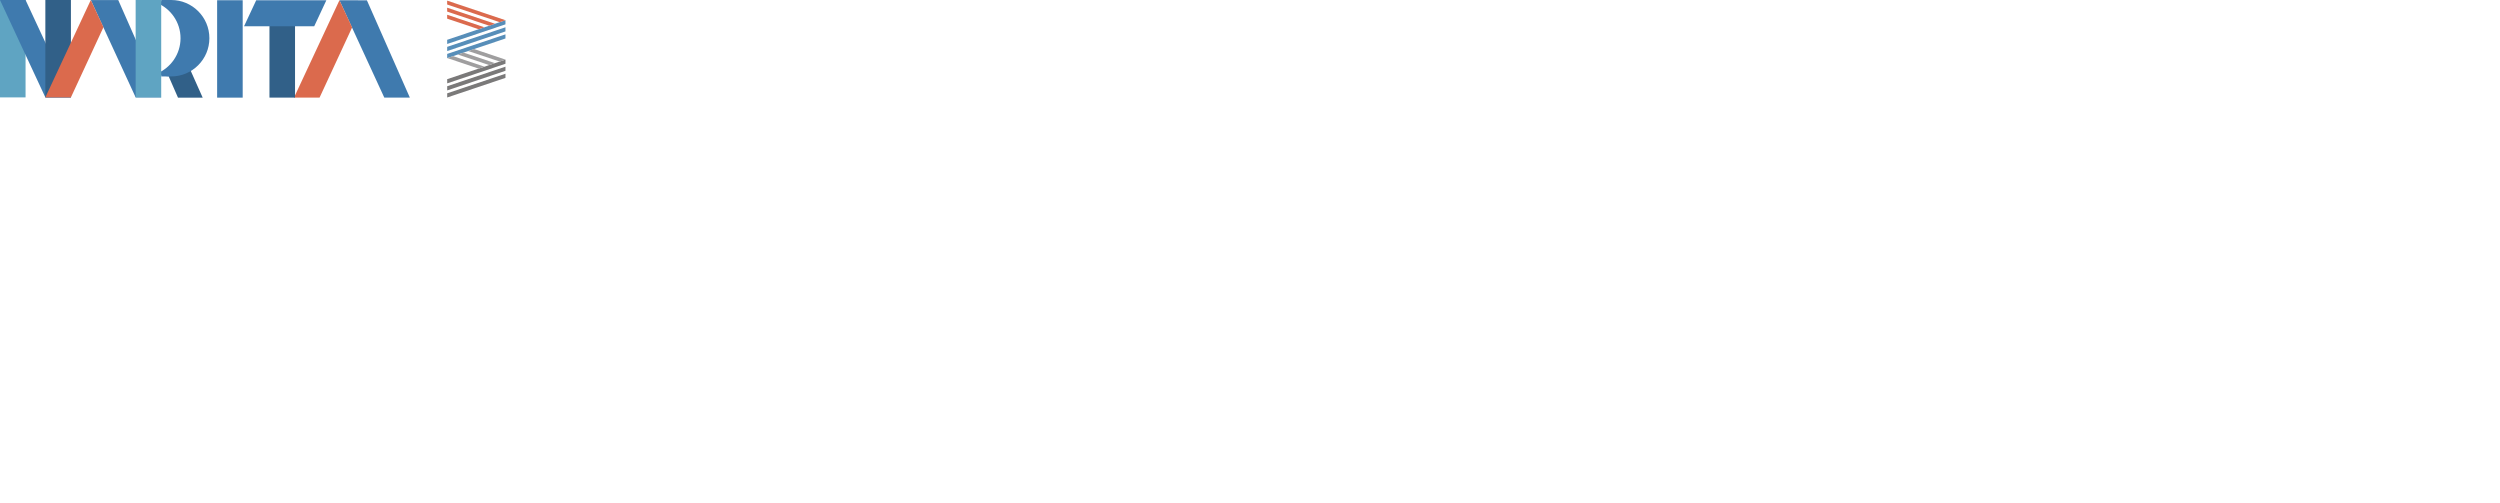
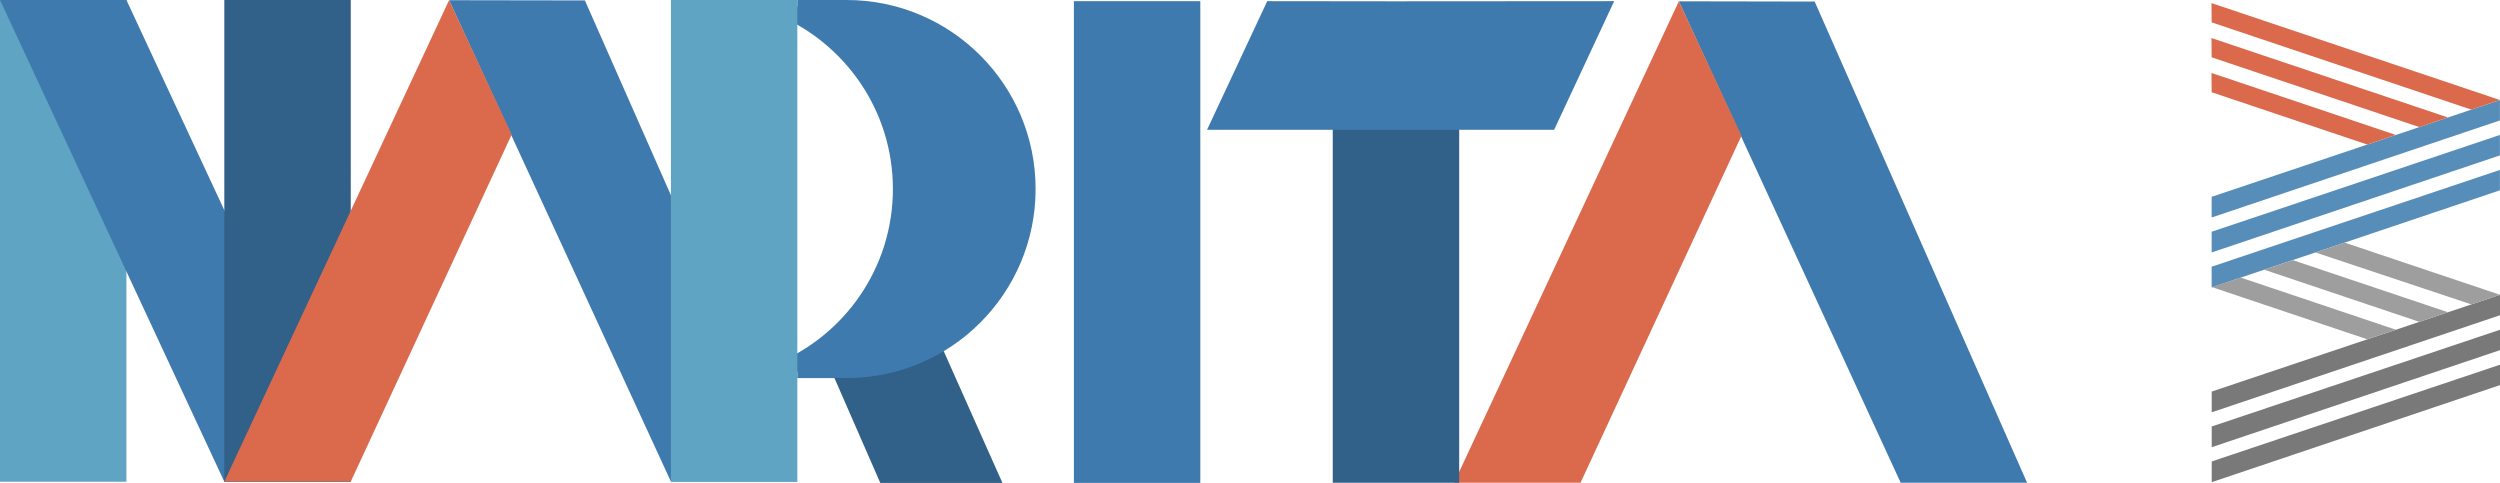
- <svg xmlns="http://www.w3.org/2000/svg" version="1.1" id="logoIn" x="0px" y="0px" width="500.118px" height="100.532px" viewBox="0 0 500.118 100.532" style="enable-background:new 0 0 500.118 100.532;" xml:space="preserve">
+ <svg xmlns="http://www.w3.org/2000/svg" version="1.1" id="圖層_1" x="0px" y="0px" width="101.118px" height="19.532px" viewBox="0 0 101.118 19.532" style="enable-background:new 0 0 101.118 19.532;" xml:space="preserve">
  <g>
    <g>
      <g>
-         <polygon class="path" style="opacity:0.8;fill:#2D72A8;" points="89.455,7.96 89.455,8.797 101.115,4.871 101.115,4.045    " />
-         <polygon class="path" style="opacity:0.8;fill:#2D72A8;" points="89.455,9.373 89.455,10.211 101.115,6.285 101.115,5.458    " />
-         <polygon class="path" style="opacity:0.8;fill:#2D72A8;" points="89.455,10.787 89.455,11.624 101.115,7.698 101.115,6.872    " />
-         <polygon class="path" style="fill:#DB6A4D;" points="89.455,0.905 89.448,0.125 101.115,4.045 99.957,4.434    " />
-         <polygon class="path" style="fill:#DB6A4D;" points="89.455,2.318 89.448,1.539 99.01,4.751 97.854,5.14    " />
-         <polygon class="path" style="fill:#DB6A4D;" points="89.455,3.731 89.448,2.951 96.904,5.458 95.749,5.847    " />
+         <polygon style="opacity:0.8;fill:#2D72A8;" points="89.455,7.96 89.455,8.797 101.115,4.871 101.115,4.045    " />
+         <polygon style="opacity:0.8;fill:#2D72A8;" points="89.455,9.373 89.455,10.211 101.115,6.285 101.115,5.458    " />
+         <polygon style="opacity:0.8;fill:#2D72A8;" points="89.455,10.787 89.455,11.624 101.115,7.698 101.115,6.872    " />
+         <polygon style="fill:#DB6A4D;" points="89.455,0.905 89.448,0.125 101.115,4.045 99.957,4.434    " />
+         <polygon style="fill:#DB6A4D;" points="89.455,2.318 89.448,1.539 99.01,4.751 97.854,5.14    " />
+         <polygon style="fill:#DB6A4D;" points="89.455,3.731 89.448,2.951 96.904,5.458 95.749,5.847    " />
      </g>
      <g>
-         <polygon class="path" style="opacity:0.8;fill:#595758;" points="89.458,15.837 89.458,16.676 101.118,12.75 101.118,11.923    " />
-         <polygon class="path" style="opacity:0.8;fill:#595758;" points="89.458,17.25 89.458,18.088 101.118,14.162 101.118,13.337    " />
-         <polygon class="path" style="opacity:0.8;fill:#595758;" points="89.458,18.664 89.458,19.502 101.118,15.576 101.118,14.751    " />
-         <polygon class="path" style="fill:#9F9E9F;" points="93.651,10.211 94.835,9.813 101.118,11.923 99.961,12.312    " />
-         <polygon class="path" style="fill:#9F9E9F;" points="91.58,10.909 92.734,10.52 99.014,12.63 97.857,13.019    " />
-         <polygon class="path" style="fill:#9F9E9F;" points="89.458,11.61 90.634,11.228 96.907,13.337 95.752,13.725    " />
+         <polygon style="opacity:0.8;fill:#595758;" points="89.458,15.837 89.458,16.676 101.118,12.75 101.118,11.923    " />
+         <polygon style="opacity:0.8;fill:#595758;" points="89.458,17.25 89.458,18.088 101.118,14.162 101.118,13.337    " />
+         <polygon style="opacity:0.8;fill:#595758;" points="89.458,18.664 89.458,19.502 101.118,15.576 101.118,14.751    " />
+         <polygon style="fill:#9F9E9F;" points="93.651,10.211 94.835,9.813 101.118,11.923 99.961,12.312    " />
+         <polygon style="fill:#9F9E9F;" points="91.58,10.909 92.734,10.52 99.014,12.63 97.857,13.019    " />
+         <polygon style="fill:#9F9E9F;" points="89.458,11.61 90.634,11.228 96.907,13.337 95.752,13.725    " />
      </g>
    </g>
    <g>
      <g>
-         <rect class="path" style="fill:#5FA4C2;" width="5.113" height="19.484" />
-         <polygon class="path" style="fill:#3F7AAE;" points="9.073,19.484 14.188,19.484 5.113,0 0,0    " />
-         <rect class="path" x="32.25" y="14.601" style="fill:#3F7AAE;" width="1.955" height="0.692" />
-         <polygon class="path" style="fill:#316088;" points="35.605,19.532 40.545,19.532 37.738,13.233 33.752,15.293    " />
-         <rect class="path" x="9.073" style="fill:#316088;" width="5.114" height="19.484" />
-         <rect class="path" x="43.436" y="0.047" style="fill:#3F7AAE;" width="5.113" height="19.485" />
-         <polygon class="path" style="fill:#3F7AAE;" points="27.137,19.479 32.25,19.479 23.658,0.017 18.164,0.008    " />
-         <polygon class="path" style="fill:#DB6A4D;" points="9.073,19.479 14.188,19.479 20.696,5.443 18.164,0.008    " />
-         <polygon class="path" style="fill:#3F7AAE;" points="76.877,19.525 81.99,19.525 73.398,0.063 67.904,0.053    " />
-         <polygon class="path" style="fill:#DB6A4D;" points="58.814,19.525 63.928,19.525 70.438,5.49 67.904,0.053    " />
-         <path class="path" style="fill:#3F7AAE;" d="M34.242,0c-1.024,0-1.996,0.203-2.889,0.564c2.793,1.139,4.762,3.879,4.762,7.08     c0,3.203-1.969,5.943-4.762,7.082c0.893,0.363,1.864,0.566,2.889,0.566c4.22,0,7.645-3.424,7.645-7.648     C41.887,3.422,38.462,0,34.242,0z" />
-         <rect class="path" x="32.25" style="fill:#3F7AAE;" width="1.955" height="0.691" />
-         <rect class="path" x="27.137" style="fill:#5FA4C2;" width="5.113" height="19.484" />
+         <rect style="fill:#5FA4C2;" width="5.113" height="19.484" />
+         <polygon style="fill:#3F7AAE;" points="9.073,19.484 14.188,19.484 5.113,0 0,0    " />
+         <rect x="32.25" y="14.601" style="fill:#3F7AAE;" width="1.955" height="0.692" />
+         <polygon style="fill:#316088;" points="35.605,19.532 40.545,19.532 37.738,13.233 33.752,15.293    " />
+         <rect x="9.073" style="fill:#316088;" width="5.114" height="19.484" />
+         <rect x="43.436" y="0.047" style="fill:#3F7AAE;" width="5.113" height="19.485" />
+         <polygon style="fill:#3F7AAE;" points="27.137,19.479 32.25,19.479 23.658,0.017 18.164,0.008    " />
+         <polygon style="fill:#DB6A4D;" points="9.073,19.479 14.188,19.479 20.696,5.443 18.164,0.008    " />
+         <polygon style="fill:#3F7AAE;" points="76.877,19.525 81.99,19.525 73.398,0.063 67.904,0.053    " />
+         <polygon style="fill:#DB6A4D;" points="58.814,19.525 63.928,19.525 70.438,5.49 67.904,0.053    " />
+         <path style="fill:#3F7AAE;" d="M34.242,0c-1.024,0-1.996,0.203-2.889,0.564c2.793,1.139,4.762,3.879,4.762,7.08     c0,3.203-1.969,5.943-4.762,7.082c0.893,0.363,1.864,0.566,2.889,0.566c4.22,0,7.645-3.424,7.645-7.648     C41.887,3.422,38.462,0,34.242,0z" />
+         <rect x="32.25" style="fill:#3F7AAE;" width="1.955" height="0.691" />
+         <rect x="27.137" style="fill:#5FA4C2;" width="5.113" height="19.484" />
      </g>
      <g>
-         <rect class="path" x="53.906" y="4.636" style="fill:#316088;" width="5.114" height="14.89" />
-         <polygon class="path" style="fill:#3F7AAE;" points="56.375,0.053 51.256,0.047 48.822,5.249 56.375,5.249 62.861,5.249 65.289,0.047    " />
+         <rect x="53.906" y="4.636" style="fill:#316088;" width="5.114" height="14.89" />
+         <polygon style="fill:#3F7AAE;" points="56.375,0.053 51.256,0.047 48.822,5.249 56.375,5.249 62.861,5.249 65.289,0.047    " />
      </g>
    </g>
  </g>
</svg>
